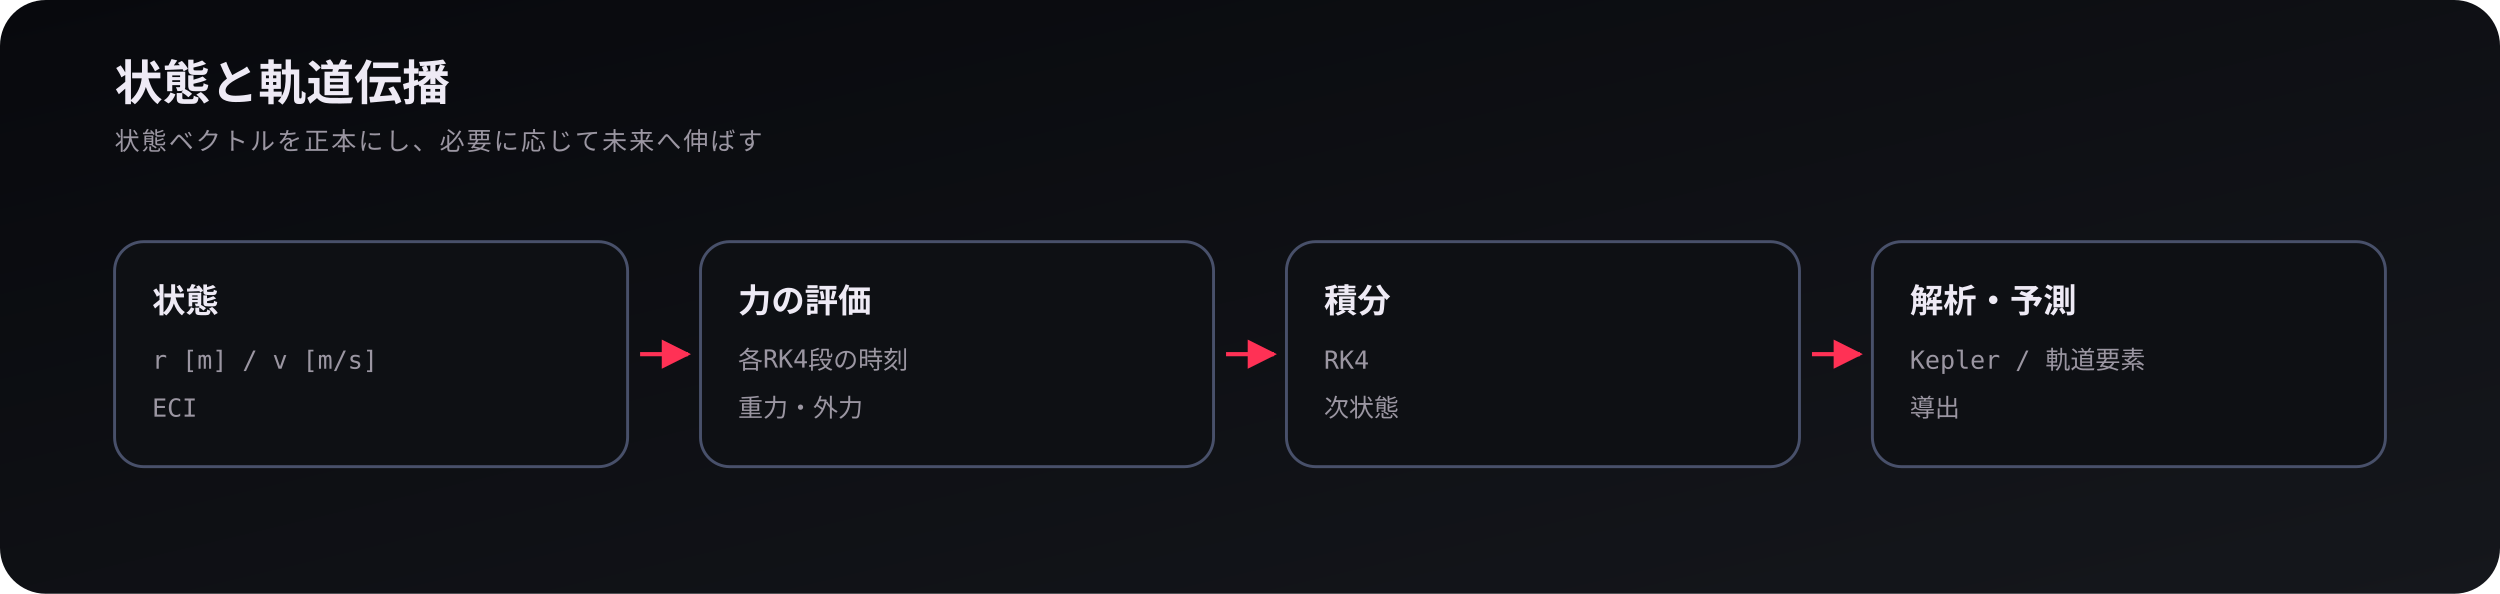
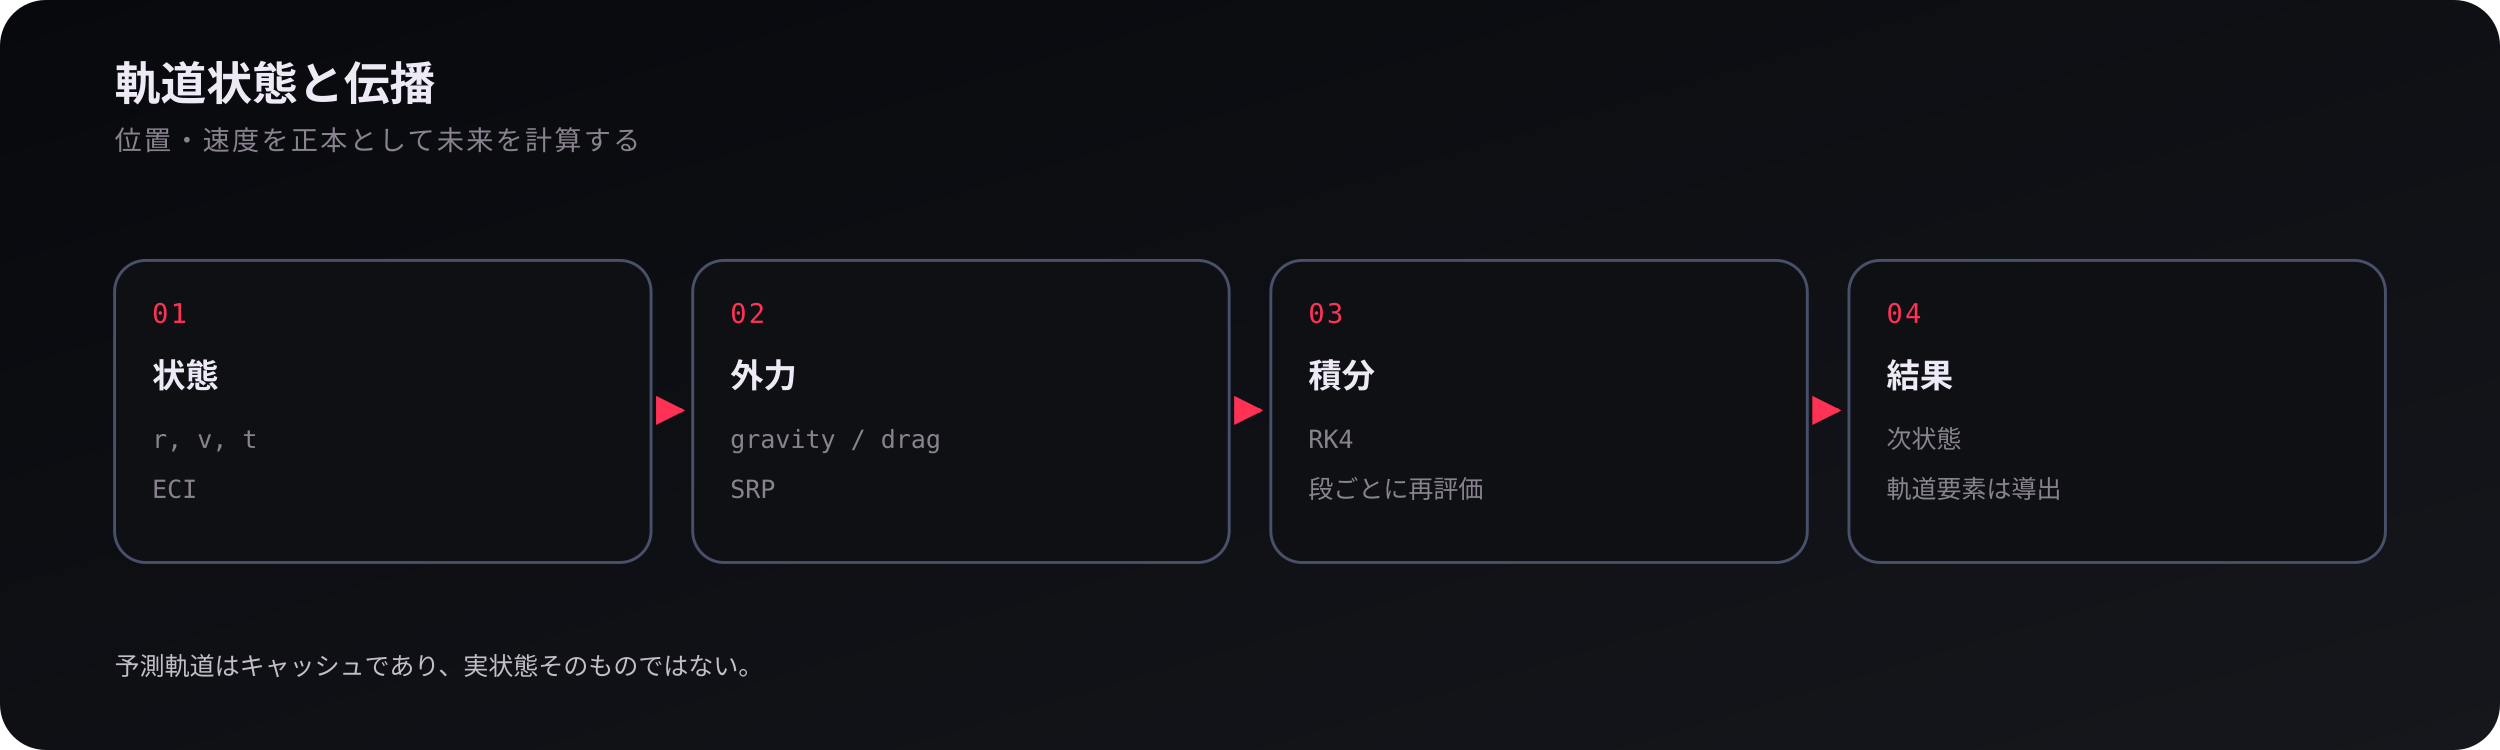
- <svg xmlns="http://www.w3.org/2000/svg" width="1200" height="285" viewBox="0 0 1200 285" role="img">
+ <svg xmlns="http://www.w3.org/2000/svg" width="1200" height="360" viewBox="0 0 1200 360" role="img">
  <defs>
    <style>
- .s{font-family:system-ui,-apple-system,"Hiragino Sans","Yu Gothic",sans-serif}.m{font-family:ui-monospace,SFMono-Regular,Menlo,Consolas,"Yu Gothic",monospace}
- .t{fill:#eeeaf5}.d{fill:#9b96a2}.a{fill:#ff3155}.b{fill:#3478ff}.box{fill:#0e1014;stroke:#48506a;stroke-width:1.4}
- .h{font-size:23px;font-weight:700}.k{font-size:12px;letter-spacing:1px}.v{font-size:16px;font-weight:650}.sm{font-size:12px}
- .line{fill:none;stroke:#89838f;stroke-width:1.6}.acc{fill:none;stroke:#ff3155;stroke-width:2}.sig{fill:none;stroke:#3478ff;stroke-width:2}
+ .m{font-family:ui-monospace,SFMono-Regular,Menlo,Consolas,"Yu Gothic",monospace}.sans{font-family:system-ui,-apple-system,"Hiragino Sans","Yu Gothic",sans-serif}
+ .t{fill:#eeeaf5}.b{fill:#c3bec9}.d{fill:#89838f}.a{fill:#ff3155}.an{fill:#ff6b82}.s{fill:#3478ff}
+ .box{fill:#0e1014;stroke:#48506a;stroke-width:1.4}.soft{fill:#15171c}.line{fill:none;stroke:#89838f;stroke-width:1.5}.accent{fill:none;stroke:#ff3155;stroke-width:2}.signal{fill:none;stroke:#3478ff;stroke-width:2}
+ .h{font-size:22px;font-weight:700}.k{font-size:13px;letter-spacing:1.1px}.v{font-size:16px;font-weight:600}.sm{font-size:12px}.xs{font-size:10px;letter-spacing:.8px}
</style>
    <linearGradient id="bg" x1="0" y1="0" x2="1" y2="1">
      <stop stop-color="#08090d" />
      <stop offset="1" stop-color="#15171c" />
    </linearGradient>
-     <marker id="r" viewBox="0 0 10 10" refX="9" refY="5" markerWidth="7" markerHeight="7" orient="auto">
+     <marker id="arrR" viewBox="0 0 10 10" refX="9" refY="5" markerWidth="7" markerHeight="7" orient="auto">
      <path d="M0 0L10 5 0 10Z" fill="#ff3155" />
    </marker>
-     <marker id="u" viewBox="0 0 10 10" refX="9" refY="5" markerWidth="7" markerHeight="7" orient="auto">
+     <marker id="arrB" viewBox="0 0 10 10" refX="9" refY="5" markerWidth="7" markerHeight="7" orient="auto">
      <path d="M0 0L10 5 0 10Z" fill="#3478ff" />
    </marker>
  </defs>
-   <rect width="1200" height="285" rx="22" fill="url(#bg)" />
-   <text x="55" y="48" class="m t h">状態と軌道伝播</text>
-   <text x="55" y="72" class="m d k">状態ベクトルを正本にし、必要に応じて未来へ伸ばす</text>
-   <rect x="55" y="116" width="246.25" height="108" rx="14" class="box" />
-   <text x="73" y="150" class="s t v">状態</text>
-   <text x="73" y="177" class="m d sm">r [m] / v [m/s]</text>
-   <text x="73" y="200" class="m d sm">ECI</text>
-   <rect x="336.25" y="116" width="246.25" height="108" rx="14" class="box" />
-   <text x="354.25" y="150" class="s t v">力の評価</text>
-   <text x="354.25" y="177" class="m d sm">各RK4段の時刻</text>
-   <text x="354.25" y="200" class="m d sm">重力・外力</text>
-   <rect x="617.5" y="116" width="246.25" height="108" rx="14" class="box" />
-   <text x="635.5" y="150" class="s t v">積分</text>
-   <text x="635.5" y="177" class="m d sm">RK4</text>
-   <text x="635.5" y="200" class="m d sm">次状態</text>
-   <rect x="898.75" y="116" width="246.25" height="108" rx="14" class="box" />
-   <text x="916.75" y="150" class="s t v">解析・予測</text>
-   <text x="916.75" y="177" class="m d sm">Kepler / 軌道要素</text>
-   <text x="916.75" y="200" class="m d sm">導出</text>
-   <path d="M307.25 170H330.25" class="acc" marker-end="url(#r)" />
-   <path d="M588.5 170H611.5" class="acc" marker-end="url(#r)" />
-   <path d="M869.75 170H892.75" class="acc" marker-end="url(#r)" />
+   <rect width="1200" height="360" rx="22" fill="url(#bg)" />
+   <text x="55" y="48" class="m t h">軌道状態と伝播</text>
+   <text x="55" y="72" class="m d k">位置・速度を正本として未来を計算する</text>
+   <g transform="translate(55.0 125)">
+     <rect width="257.5" height="145" rx="15" class="box" />
+     <text x="18" y="30" class="m a k">01</text>
+     <text x="18" y="61" class="sans t v">状態</text>
+     <text x="18" y="90" class="m d sm">r, v, t</text>
+     <text x="18" y="114" class="m d sm">ECI</text>
+   </g>
+   <path d="M315.5 197H327.5" class="accent" marker-end="url(#arrR)" />
+   <g transform="translate(332.5 125)">
+     <rect width="257.5" height="145" rx="15" class="box" />
+     <text x="18" y="30" class="m a k">02</text>
+     <text x="18" y="61" class="sans t v">外力</text>
+     <text x="18" y="90" class="m d sm">gravity / drag</text>
+     <text x="18" y="114" class="m d sm">SRP</text>
+   </g>
+   <path d="M593 197H605" class="accent" marker-end="url(#arrR)" />
+   <g transform="translate(610.0 125)">
+     <rect width="257.5" height="145" rx="15" class="box" />
+     <text x="18" y="30" class="m a k">03</text>
+     <text x="18" y="61" class="sans t v">積分</text>
+     <text x="18" y="90" class="m d sm">RK4</text>
+     <text x="18" y="114" class="m d sm">段ごとに再評価</text>
+   </g>
+   <path d="M870.5 197H882.5" class="accent" marker-end="url(#arrR)" />
+   <g transform="translate(887.5 125)">
+     <rect width="257.5" height="145" rx="15" class="box" />
+     <text x="18" y="30" class="m a k">04</text>
+     <text x="18" y="61" class="sans t v">結果</text>
+     <text x="18" y="90" class="m d sm">次状態</text>
+     <text x="18" y="114" class="m d sm">軌道要素は導出</text>
+   </g>
+   <text x="55" y="324" class="m b sm">予測軌道はキャッシュであり、実状態そのものではない。</text>
</svg>
